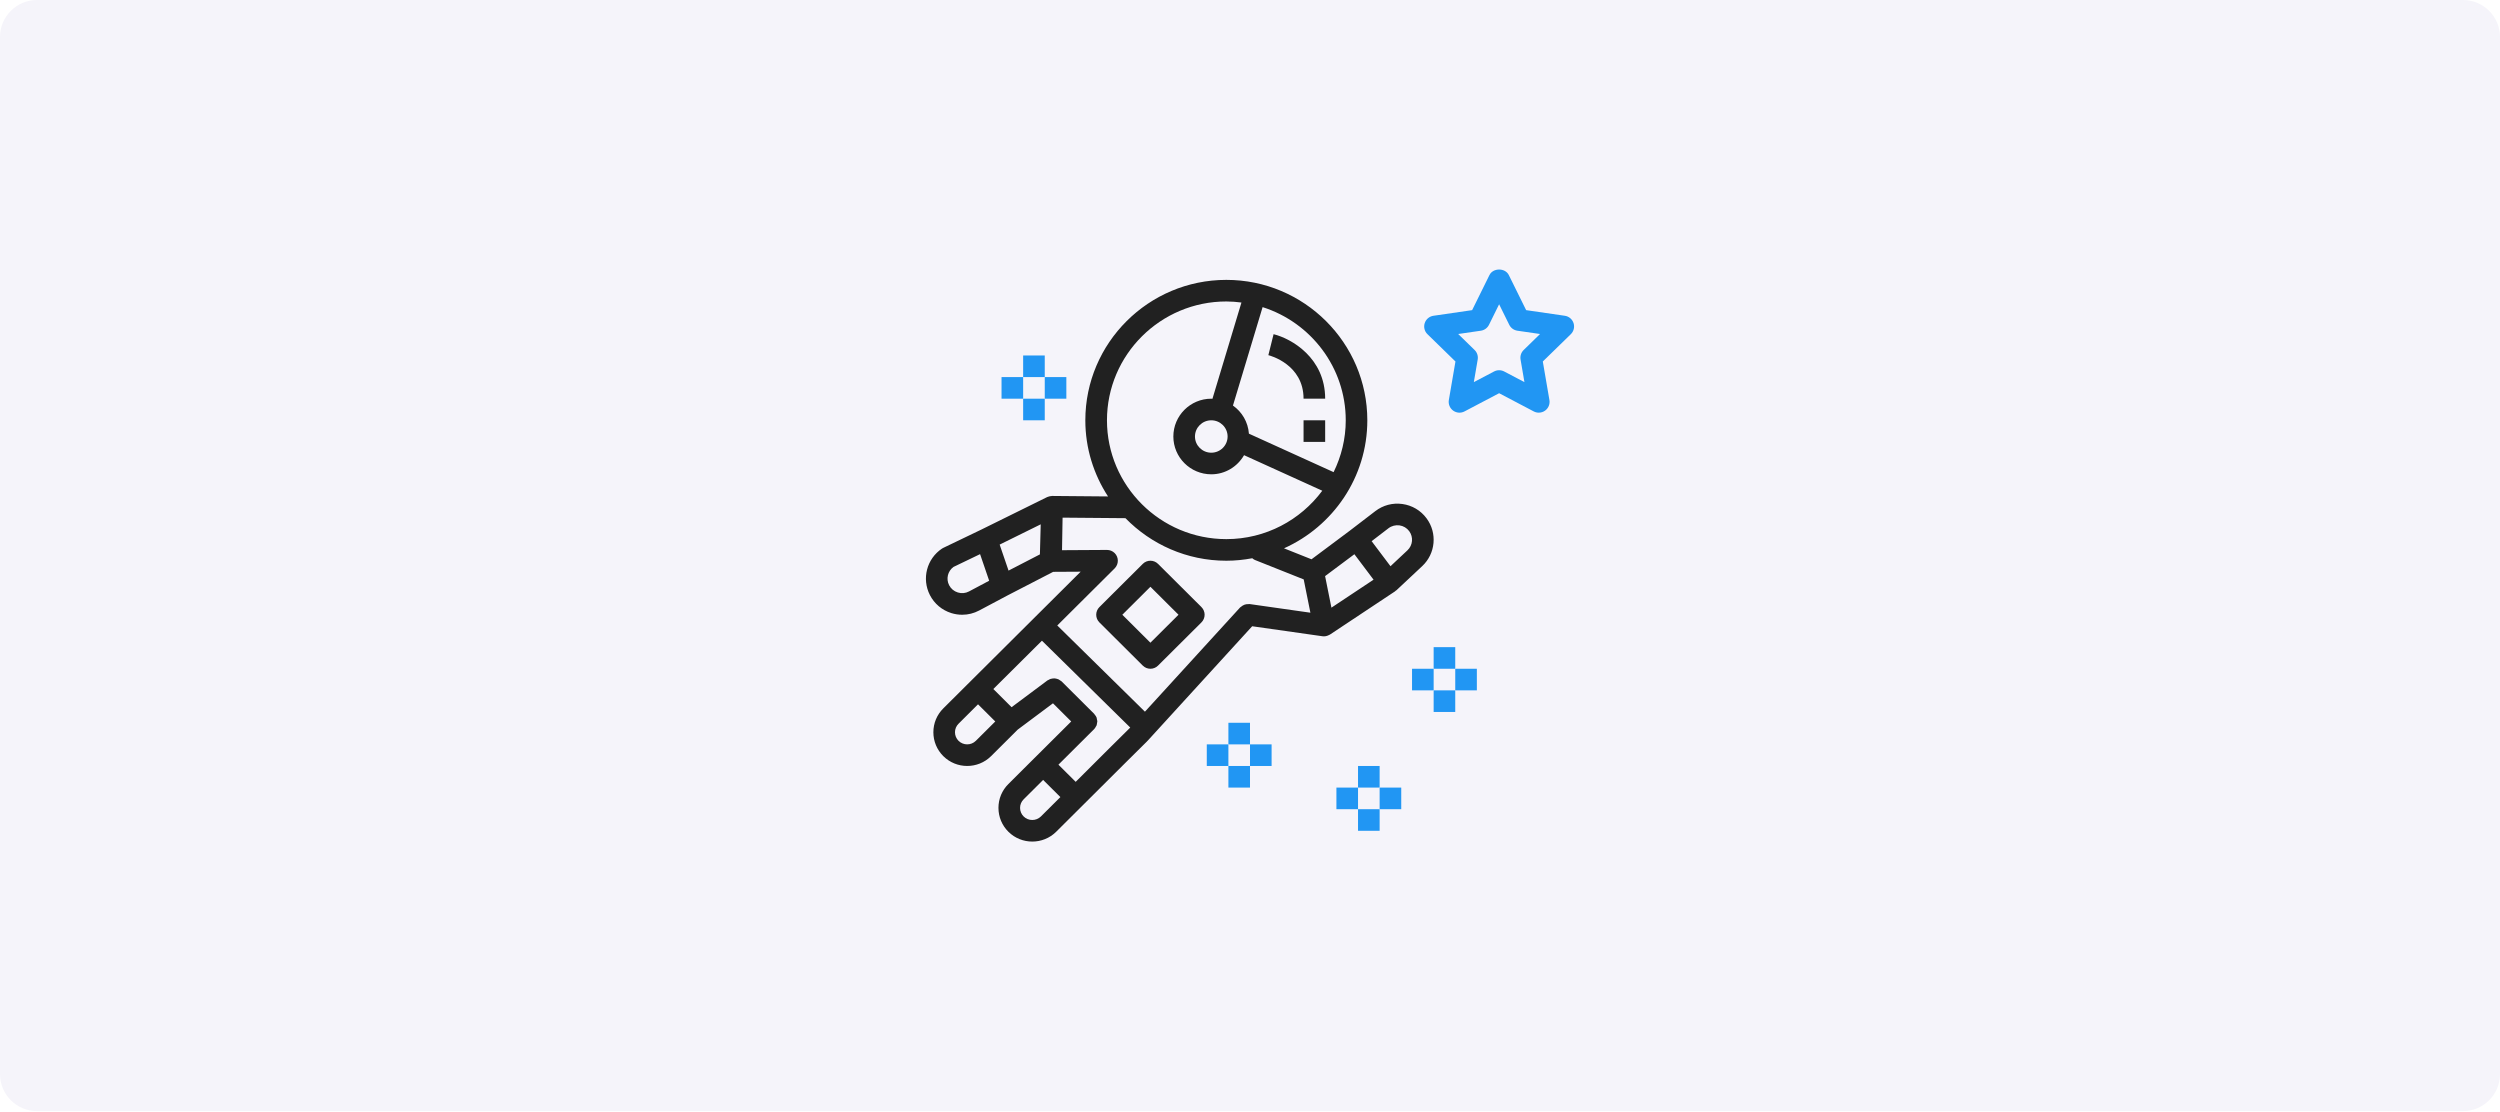
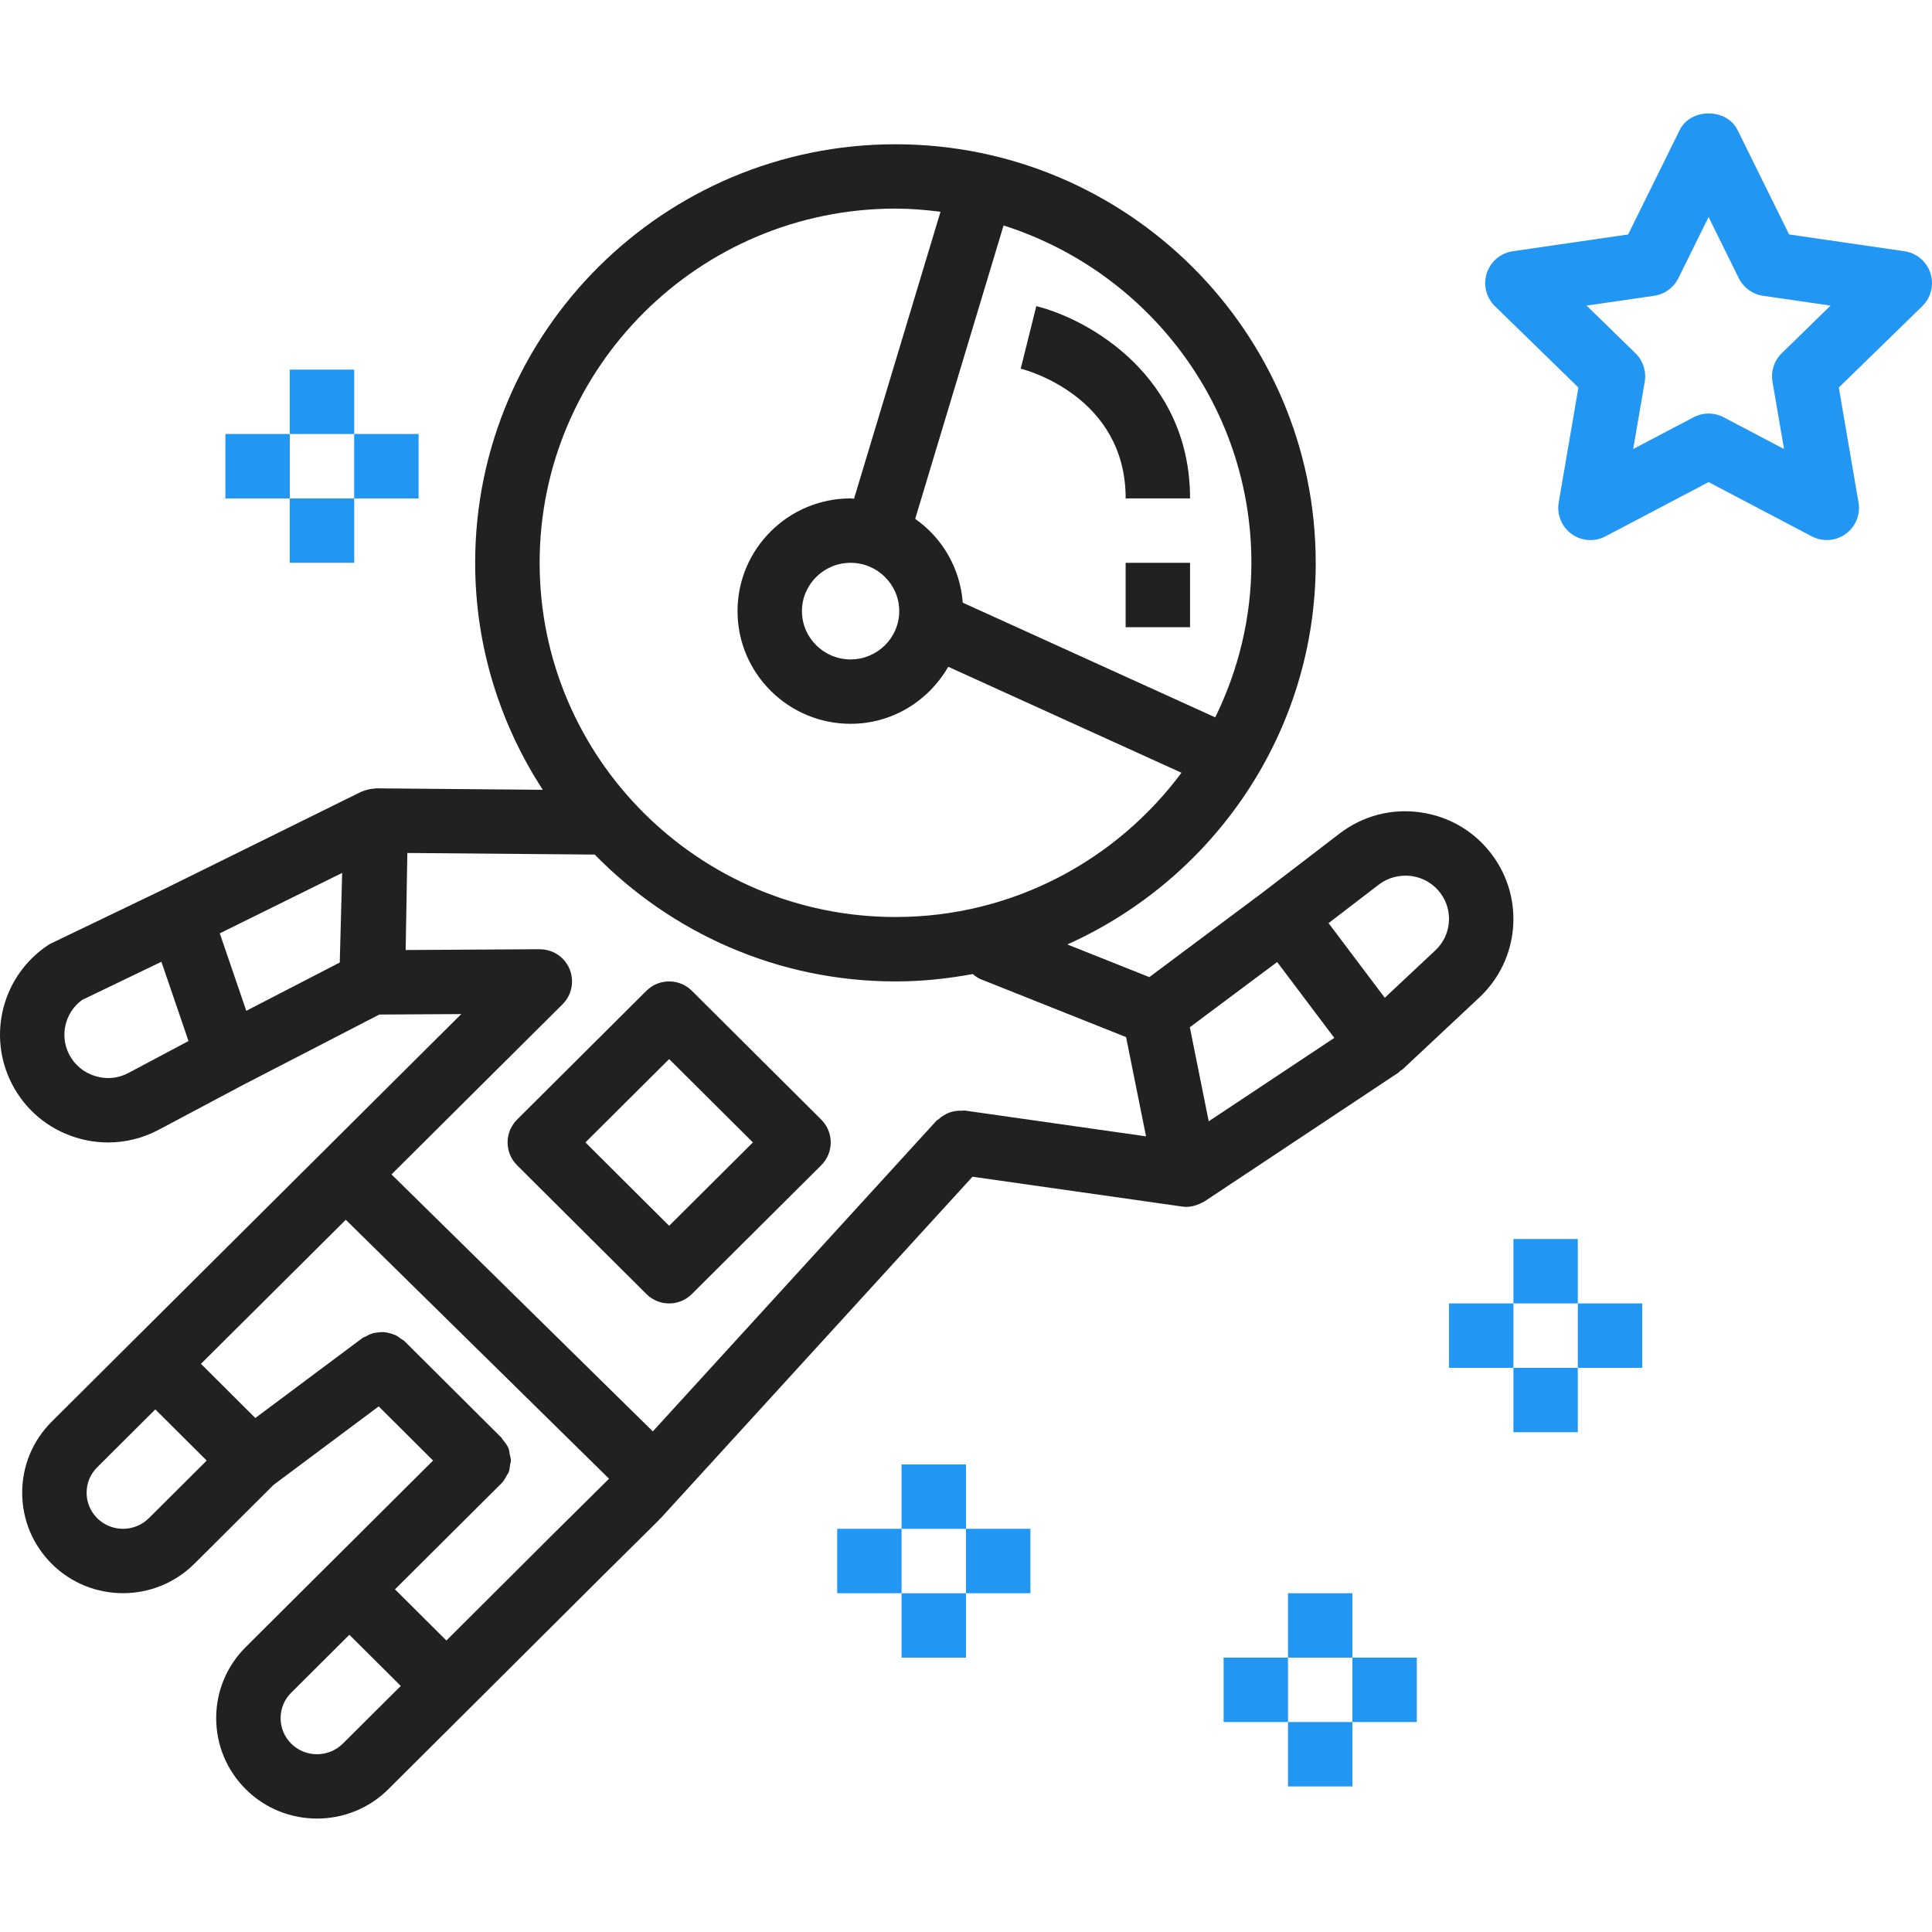
- <svg xmlns="http://www.w3.org/2000/svg" width="270" height="120" viewBox="0 0 270 120" fill="none">
-   <rect width="270" height="120" rx="4" fill="#F5F4FA" />
-   <path d="M169.943 34.896C169.806 34.475 169.442 34.167 169.002 34.103L164.823 33.495L162.953 29.708C162.561 28.91 161.253 28.91 160.861 29.708L158.99 33.495L154.811 34.103C154.372 34.167 154.008 34.474 153.869 34.897C153.732 35.319 153.845 35.783 154.164 36.092L157.189 39.041L156.475 43.203C156.4 43.641 156.58 44.083 156.938 44.344C157.301 44.608 157.775 44.641 158.168 44.433L161.906 42.467L165.644 44.433C165.815 44.523 166.002 44.567 166.188 44.567C166.429 44.567 166.671 44.493 166.874 44.344C167.233 44.083 167.413 43.641 167.337 43.203L166.623 39.041L169.648 36.092C169.965 35.782 170.08 35.319 169.943 34.896ZM164.556 37.799C164.281 38.066 164.155 38.454 164.221 38.832L164.638 41.269L162.45 40.118C162.279 40.029 162.093 39.984 161.906 39.984C161.719 39.984 161.534 40.029 161.362 40.118L159.174 41.269L159.591 38.832C159.657 38.454 159.531 38.068 159.256 37.799L157.484 36.072L159.932 35.717C160.312 35.662 160.64 35.423 160.811 35.078L161.905 32.862L162.999 35.078C163.17 35.422 163.497 35.662 163.878 35.717L166.325 36.072L164.556 37.799Z" fill="#2196F3" />
-   <path d="M157.167 69.892H154.833V72.226H157.167V69.892Z" fill="#2196F3" />
-   <path d="M157.167 74.559H154.833V76.892H157.167V74.559Z" fill="#2196F3" />
-   <path d="M159.5 72.226H157.167V74.559H159.5V72.226Z" fill="#2196F3" />
-   <path d="M154.834 72.226H152.5V74.559H154.834V72.226Z" fill="#2196F3" />
-   <path d="M149 82.726H146.667V85.059H149V82.726Z" fill="#2196F3" />
-   <path d="M149 87.393H146.667V89.726H149V87.393Z" fill="#2196F3" />
-   <path d="M151.334 85.059H149V87.393H151.334V85.059Z" fill="#2196F3" />
-   <path d="M146.667 85.059H144.333V87.393H146.667V85.059Z" fill="#2196F3" />
-   <path d="M135 78.059H132.667V80.393H135V78.059Z" fill="#2196F3" />
-   <path d="M135 82.726H132.667V85.059H135V82.726Z" fill="#2196F3" />
-   <path d="M137.333 80.392H135V82.726H137.333V80.392Z" fill="#2196F3" />
-   <path d="M132.667 80.392H130.333V82.726H132.667V80.392Z" fill="#2196F3" />
-   <path d="M112.833 38.392H110.5V40.725H112.833V38.392Z" fill="#2196F3" />
-   <path d="M112.833 43.059H110.5V45.392H112.833V43.059Z" fill="#2196F3" />
-   <path d="M115.166 40.725H112.833V43.059H115.166V40.725Z" fill="#2196F3" />
-   <path d="M110.5 40.725H108.166V43.059H110.5V40.725Z" fill="#2196F3" />
-   <path d="M154.064 55.974C153.435 55.126 152.512 54.58 151.464 54.433C150.412 54.283 149.373 54.56 148.533 55.203L145.795 57.301L145.794 57.303L141.643 60.403L138.672 59.219C143.969 56.843 147.671 51.545 147.671 45.394C147.671 37.031 140.84 30.227 132.444 30.227C124.047 30.227 117.216 37.031 117.216 45.394C117.216 48.425 118.123 51.244 119.666 53.616L113.62 53.563C113.617 53.563 113.613 53.563 113.61 53.563C113.591 53.563 113.576 53.573 113.559 53.574C113.443 53.578 113.33 53.602 113.219 53.642C113.191 53.652 113.162 53.658 113.135 53.671C113.121 53.676 113.107 53.678 113.093 53.685L106.021 57.176C106.02 57.176 106.018 57.176 106.018 57.178L101.877 59.169C101.831 59.189 101.784 59.216 101.739 59.246C100.088 60.345 99.526 62.504 100.43 64.268C100.912 65.206 101.732 65.896 102.74 66.213C103.129 66.334 103.525 66.393 103.919 66.393C104.553 66.393 105.181 66.238 105.756 65.931L108.792 64.317L113.744 61.759L116.712 61.742L104.808 73.588C104.807 73.59 104.806 73.59 104.805 73.591L101.876 76.507C101.185 77.196 100.804 78.109 100.804 79.084C100.804 80.056 101.185 80.972 101.876 81.662C102.587 82.369 103.521 82.724 104.456 82.724C105.392 82.724 106.325 82.369 107.038 81.662L109.913 78.799L113.721 75.956L115.691 77.918L111.838 81.755C111.836 81.756 111.835 81.756 111.834 81.757L108.906 84.674C108.214 85.362 107.833 86.276 107.833 87.25C107.833 88.223 108.214 89.139 108.906 89.829C109.616 90.536 110.552 90.89 111.486 90.89C112.421 90.89 113.357 90.536 114.068 89.829L116.998 86.912L121.684 82.245C121.685 82.244 121.685 82.243 121.687 82.242L123.895 80.054L123.887 80.046C123.901 80.032 123.921 80.027 123.935 80.012L135.235 67.635L142.828 68.715C142.883 68.724 142.938 68.727 142.993 68.727C143.134 68.727 143.27 68.693 143.402 68.643C143.441 68.629 143.474 68.61 143.511 68.592C143.553 68.571 143.597 68.559 143.637 68.532L150.666 63.865C150.692 63.848 150.706 63.82 150.73 63.801C150.758 63.779 150.793 63.77 150.819 63.745L153.6 61.14C155.047 59.784 155.247 57.563 154.064 55.974ZM104.66 63.872C104.281 64.075 103.851 64.116 103.439 63.985C103.03 63.858 102.699 63.579 102.505 63.203C102.153 62.517 102.357 61.681 102.974 61.23L105.848 59.847L106.54 61.869L106.83 62.718L104.66 63.872ZM112.31 59.874L108.923 61.624L108.365 59.991L107.963 58.817L112.397 56.628L112.31 59.874ZM145.34 45.392C145.34 47.401 144.861 49.296 144.03 50.991L134.883 46.836C134.788 45.582 134.137 44.484 133.159 43.8L136.361 33.169C141.563 34.823 145.34 39.675 145.34 45.392ZM119.552 45.392C119.552 38.316 125.336 32.558 132.446 32.558C132.999 32.558 133.54 32.605 134.076 32.673L130.943 43.071C130.901 43.07 130.862 43.059 130.819 43.059C128.56 43.059 126.722 44.89 126.722 47.142C126.722 49.394 128.56 51.225 130.819 51.225C132.337 51.225 133.65 50.387 134.358 49.159L142.807 52.998C140.456 56.162 136.694 58.225 132.446 58.225C125.336 58.225 119.552 52.468 119.552 45.392ZM132.581 47.142C132.581 48.107 131.79 48.892 130.819 48.892C129.847 48.892 129.056 48.107 129.056 47.142C129.056 46.177 129.847 45.392 130.819 45.392C131.79 45.392 132.581 46.177 132.581 47.142ZM105.392 80.007C104.875 80.52 104.038 80.519 103.523 80.009C103.274 79.76 103.138 79.432 103.138 79.084C103.138 78.736 103.274 78.408 103.523 78.162L105.627 76.065L107.489 77.919L105.392 80.007ZM112.422 88.174C111.905 88.686 111.068 88.688 110.552 88.176C110.303 87.927 110.167 87.599 110.167 87.25C110.167 86.903 110.303 86.575 110.552 86.329L112.658 84.231L113.539 85.107L114.521 86.085L112.422 88.174ZM120.038 80.586C120.037 80.587 120.036 80.587 120.035 80.588L116.174 84.439L115.293 83.562L114.311 82.585L118.168 78.745C118.168 78.745 118.168 78.745 118.168 78.744C118.169 78.743 118.17 78.743 118.172 78.742C118.259 78.654 118.314 78.549 118.368 78.445C118.383 78.415 118.412 78.389 118.425 78.358C118.461 78.268 118.467 78.171 118.481 78.077C118.488 78.023 118.511 77.973 118.511 77.918C118.511 77.84 118.483 77.764 118.467 77.687C118.453 77.617 118.453 77.546 118.426 77.478C118.382 77.368 118.306 77.272 118.227 77.177C118.204 77.151 118.196 77.119 118.172 77.094C118.172 77.094 118.172 77.094 118.17 77.094C118.169 77.093 118.169 77.091 118.168 77.09L114.653 73.59C114.616 73.552 114.568 73.537 114.526 73.506C114.464 73.458 114.404 73.413 114.336 73.379C114.269 73.347 114.201 73.327 114.131 73.308C114.057 73.287 113.984 73.271 113.906 73.265C113.835 73.26 113.769 73.267 113.697 73.276C113.619 73.285 113.546 73.295 113.47 73.32C113.396 73.343 113.331 73.379 113.264 73.418C113.22 73.442 113.171 73.451 113.131 73.481L109.251 76.377L107.281 74.414L112.529 69.195L122.067 78.576L120.038 80.586ZM134.954 65.237C134.921 65.233 134.889 65.245 134.855 65.243C134.77 65.239 134.689 65.244 134.603 65.258C134.537 65.27 134.474 65.283 134.411 65.305C134.336 65.331 134.269 65.366 134.2 65.408C134.134 65.447 134.075 65.489 134.018 65.542C133.99 65.566 133.956 65.578 133.93 65.606L123.653 76.862L114.185 67.551L120.382 61.386C120.839 60.931 120.841 60.192 120.386 59.735C120.156 59.505 119.854 59.392 119.552 59.393V59.392L114.698 59.421L114.759 55.905L121.549 55.963C124.317 58.794 128.176 60.559 132.446 60.559C133.403 60.559 134.336 60.46 135.245 60.291C135.332 60.361 135.419 60.432 135.528 60.476L140.8 62.576L141.133 64.235L141.523 66.172L134.954 65.237ZM143.794 65.627L143.11 62.219L146.274 59.856L147.102 60.955L148.344 62.605L143.794 65.627ZM152.005 59.434L150.173 61.151L148.136 58.447L149.954 57.053C150.294 56.792 150.722 56.685 151.142 56.74C151.564 56.8 151.938 57.02 152.192 57.362C152.666 58 152.585 58.891 152.005 59.434Z" fill="#212121" />
-   <path d="M129.755 65.565L125.067 60.898C124.613 60.445 123.876 60.445 123.421 60.898L118.734 65.565C118.515 65.786 118.391 66.082 118.391 66.392C118.391 66.703 118.514 67 118.734 67.219L123.421 71.886C123.648 72.112 123.947 72.226 124.244 72.226C124.542 72.226 124.841 72.112 125.067 71.886L129.755 67.219C129.974 67 130.099 66.703 130.099 66.392C130.099 66.082 129.975 65.784 129.755 65.565ZM124.244 69.413L121.211 66.392L124.244 63.372L127.279 66.392L124.244 69.413Z" fill="#212121" />
-   <path d="M137.547 36.092L136.983 38.358C137.138 38.397 140.784 39.346 140.784 43.059H143.118C143.118 38.646 139.474 36.572 137.547 36.092Z" fill="#212121" />
-   <path d="M143.118 45.392H140.784V47.725H143.118V45.392Z" fill="#212121" />
+ <svg xmlns="http://www.w3.org/2000/svg" width="70" height="70" viewBox="0 0 70 70" fill="none">
+   <path d="M69.943 9.896C69.806 9.475 69.442 9.167 69.002 9.103L64.823 8.495L62.953 4.708C62.561 3.91 61.253 3.91 60.861 4.708L58.991 8.495L54.812 9.103C54.372 9.167 54.008 9.474 53.869 9.897C53.733 10.319 53.846 10.783 54.164 11.092L57.189 14.041L56.475 18.203C56.401 18.641 56.58 19.083 56.939 19.345C57.301 19.608 57.775 19.641 58.168 19.433L61.906 17.467L65.644 19.433C65.815 19.523 66.003 19.567 66.188 19.567C66.43 19.567 66.671 19.493 66.874 19.344C67.234 19.083 67.413 18.641 67.337 18.203L66.624 14.041L69.649 11.092C69.966 10.782 70.08 10.319 69.943 9.896ZM64.556 12.799C64.282 13.066 64.156 13.454 64.221 13.832L64.639 16.269L62.45 15.118C62.28 15.029 62.093 14.984 61.906 14.984C61.72 14.984 61.534 15.029 61.363 15.118L59.174 16.269L59.592 13.832C59.657 13.454 59.531 13.068 59.257 12.799L57.484 11.072L59.932 10.717C60.313 10.662 60.64 10.423 60.811 10.078L61.905 7.862L62.999 10.078C63.17 10.422 63.498 10.662 63.878 10.717L66.326 11.072L64.556 12.799Z" fill="#2196F3" />
+   <path d="M57.167 44.892H54.834V47.226H57.167V44.892Z" fill="#2196F3" />
+   <path d="M57.167 49.559H54.834V51.892H57.167V49.559Z" fill="#2196F3" />
+   <path d="M59.5 47.226H57.167V49.559H59.5V47.226Z" fill="#2196F3" />
+   <path d="M54.834 47.226H52.501V49.559H54.834V47.226Z" fill="#2196F3" />
+   <path d="M49 57.726H46.667V60.059H49V57.726Z" fill="#2196F3" />
+   <path d="M49 62.393H46.667V64.726H49V62.393Z" fill="#2196F3" />
+   <path d="M51.333 60.059H49V62.393H51.333V60.059Z" fill="#2196F3" />
+   <path d="M46.667 60.059H44.334V62.393H46.667V60.059Z" fill="#2196F3" />
+   <path d="M35 53.059H32.666V55.393H35V53.059Z" fill="#2196F3" />
+   <path d="M35 57.726H32.666V60.059H35V57.726Z" fill="#2196F3" />
+   <path d="M37.333 55.392H35V57.726H37.333V55.392Z" fill="#2196F3" />
+   <path d="M32.666 55.392H30.333V57.726H32.666V55.392Z" fill="#2196F3" />
+   <path d="M12.833 13.392H10.499V15.725H12.833V13.392Z" fill="#2196F3" />
+   <path d="M12.833 18.059H10.499V20.392H12.833V18.059Z" fill="#2196F3" />
+   <path d="M15.166 15.725H12.833V18.059H15.166V15.725Z" fill="#2196F3" />
+   <path d="M10.499 15.725H8.166V18.059H10.499V15.725Z" fill="#2196F3" />
+   <path d="M54.063 30.974C53.435 30.126 52.512 29.58 51.464 29.433C50.412 29.283 49.373 29.56 48.533 30.203L45.795 32.301L45.794 32.303L41.643 35.403L38.672 34.219C43.969 31.843 47.671 26.545 47.671 20.394C47.671 12.031 40.84 5.227 32.444 5.227C24.047 5.227 17.216 12.031 17.216 20.394C17.216 23.425 18.123 26.244 19.666 28.616L13.62 28.563C13.617 28.563 13.613 28.563 13.61 28.563C13.591 28.563 13.576 28.573 13.559 28.574C13.443 28.578 13.33 28.602 13.219 28.642C13.191 28.652 13.162 28.658 13.135 28.671C13.121 28.677 13.107 28.678 13.093 28.685L6.021 32.176C6.02 32.176 6.018 32.176 6.018 32.178L1.877 34.169C1.831 34.189 1.784 34.216 1.739 34.246C0.088 35.345 -0.474 37.504 0.43 39.268C0.912 40.206 1.732 40.896 2.74 41.212C3.129 41.334 3.525 41.393 3.919 41.393C4.553 41.393 5.181 41.238 5.756 40.931L8.792 39.317L13.744 36.759L16.712 36.742L4.808 48.588C4.807 48.59 4.806 48.59 4.805 48.591L1.876 51.507C1.185 52.196 0.804 53.109 0.804 54.084C0.804 55.057 1.185 55.972 1.876 56.662C2.587 57.369 3.521 57.724 4.456 57.724C5.392 57.724 6.325 57.369 7.038 56.662L9.913 53.799L13.721 50.956L15.691 52.918L11.838 56.755C11.836 56.756 11.835 56.756 11.834 56.758L8.906 59.674C8.214 60.363 7.833 61.276 7.833 62.25C7.833 63.223 8.214 64.139 8.906 64.829C9.616 65.536 10.552 65.89 11.486 65.89C12.421 65.89 13.357 65.536 14.068 64.829L16.998 61.912L21.684 57.245C21.685 57.244 21.685 57.243 21.686 57.242L23.895 55.054L23.887 55.046C23.901 55.032 23.921 55.027 23.935 55.012L35.235 42.635L42.828 43.715C42.883 43.724 42.938 43.727 42.992 43.727C43.134 43.727 43.27 43.693 43.402 43.643C43.441 43.629 43.474 43.61 43.511 43.592C43.553 43.571 43.597 43.559 43.637 43.532L50.666 38.865C50.692 38.848 50.706 38.82 50.73 38.801C50.758 38.779 50.793 38.77 50.819 38.745L53.6 36.14C55.047 34.784 55.247 32.563 54.063 30.974ZM4.66 38.872C4.281 39.075 3.851 39.116 3.439 38.985C3.03 38.858 2.699 38.579 2.505 38.203C2.153 37.517 2.357 36.681 2.974 36.23L5.848 34.847L6.54 36.869L6.83 37.718L4.66 38.872ZM12.31 34.874L8.923 36.624L8.365 34.991L7.963 33.817L12.397 31.628L12.31 34.874ZM45.34 20.392C45.34 22.401 44.861 24.296 44.03 25.991L34.883 21.836C34.788 20.582 34.137 19.484 33.159 18.8L36.361 8.169C41.563 9.823 45.34 14.675 45.34 20.392ZM19.552 20.392C19.552 13.316 25.336 7.558 32.446 7.558C32.999 7.558 33.54 7.605 34.076 7.673L30.943 18.071C30.901 18.07 30.862 18.058 30.819 18.058C28.56 18.058 26.722 19.89 26.722 22.142C26.722 24.394 28.56 26.225 30.819 26.225C32.337 26.225 33.65 25.387 34.358 24.159L42.807 27.998C40.456 31.162 36.694 33.225 32.446 33.225C25.336 33.225 19.552 27.468 19.552 20.392ZM32.581 22.142C32.581 23.107 31.79 23.892 30.819 23.892C29.847 23.892 29.056 23.107 29.056 22.142C29.056 21.177 29.847 20.392 30.819 20.392C31.79 20.392 32.581 21.177 32.581 22.142ZM5.392 55.008C4.875 55.52 4.038 55.519 3.523 55.009C3.274 54.76 3.138 54.432 3.138 54.084C3.138 53.736 3.274 53.408 3.523 53.162L5.627 51.065L7.489 52.919L5.392 55.008ZM12.422 63.174C11.905 63.687 11.068 63.688 10.552 63.176C10.303 62.927 10.167 62.599 10.167 62.25C10.167 61.903 10.303 61.575 10.552 61.329L12.658 59.231L13.539 60.107L14.521 61.085L12.422 63.174ZM20.038 55.586C20.037 55.587 20.036 55.587 20.035 55.589L16.174 59.439L15.293 58.562L14.311 57.585L18.168 53.745C18.168 53.745 18.168 53.745 18.168 53.744C18.169 53.743 18.17 53.743 18.172 53.742C18.259 53.654 18.314 53.549 18.368 53.445C18.383 53.415 18.412 53.389 18.425 53.358C18.461 53.268 18.467 53.171 18.481 53.077C18.488 53.023 18.511 52.973 18.511 52.918C18.511 52.84 18.483 52.764 18.467 52.687C18.453 52.617 18.453 52.546 18.426 52.478C18.382 52.368 18.306 52.272 18.227 52.177C18.204 52.151 18.196 52.119 18.172 52.094C18.172 52.094 18.172 52.094 18.171 52.094C18.169 52.093 18.169 52.091 18.168 52.09L14.653 48.59C14.616 48.552 14.568 48.537 14.526 48.506C14.464 48.458 14.405 48.413 14.336 48.38C14.269 48.347 14.201 48.327 14.131 48.308C14.057 48.287 13.985 48.271 13.906 48.265C13.835 48.26 13.769 48.267 13.697 48.276C13.619 48.285 13.546 48.295 13.47 48.32C13.396 48.343 13.331 48.379 13.264 48.418C13.22 48.442 13.171 48.451 13.13 48.481L9.251 51.377L7.281 49.414L12.528 44.195L22.067 53.576L20.038 55.586ZM34.954 40.237C34.921 40.233 34.889 40.245 34.855 40.243C34.77 40.239 34.688 40.244 34.603 40.258C34.537 40.27 34.474 40.283 34.411 40.305C34.336 40.331 34.269 40.366 34.2 40.408C34.134 40.447 34.075 40.489 34.018 40.542C33.99 40.566 33.956 40.578 33.93 40.606L23.653 51.862L14.185 42.551L20.383 36.386C20.839 35.931 20.841 35.192 20.386 34.735C20.156 34.505 19.854 34.392 19.552 34.393V34.392L14.698 34.421L14.759 30.905L21.549 30.963C24.317 33.794 28.176 35.559 32.446 35.559C33.403 35.559 34.336 35.46 35.245 35.291C35.332 35.361 35.419 35.432 35.528 35.476L40.8 37.576L41.133 39.235L41.523 41.172L34.954 40.237ZM43.794 40.627L43.11 37.219L46.274 34.856L47.102 35.955L48.344 37.605L43.794 40.627ZM52.005 34.434L50.173 36.151L48.136 33.447L49.954 32.053C50.294 31.792 50.722 31.686 51.142 31.74C51.564 31.8 51.938 32.02 52.192 32.362C52.666 33 52.585 33.891 52.005 34.434Z" fill="#212121" />
+   <path d="M29.755 40.565L25.067 35.898C24.613 35.445 23.876 35.445 23.421 35.898L18.734 40.565C18.515 40.786 18.391 41.082 18.391 41.392C18.391 41.703 18.514 42 18.734 42.219L23.421 46.886C23.648 47.112 23.947 47.226 24.244 47.226C24.542 47.226 24.84 47.112 25.067 46.886L29.755 42.219C29.974 42 30.099 41.703 30.099 41.392C30.099 41.082 29.975 40.784 29.755 40.565ZM24.244 44.413L21.211 41.392L24.244 38.372L27.279 41.392L24.244 44.413Z" fill="#212121" />
+   <path d="M37.547 11.092L36.983 13.358C37.139 13.397 40.785 14.346 40.785 18.059H43.118C43.118 13.646 39.474 11.572 37.547 11.092Z" fill="#212121" />
+   <path d="M43.118 20.392H40.784V22.725H43.118V20.392Z" fill="#212121" />
</svg>
